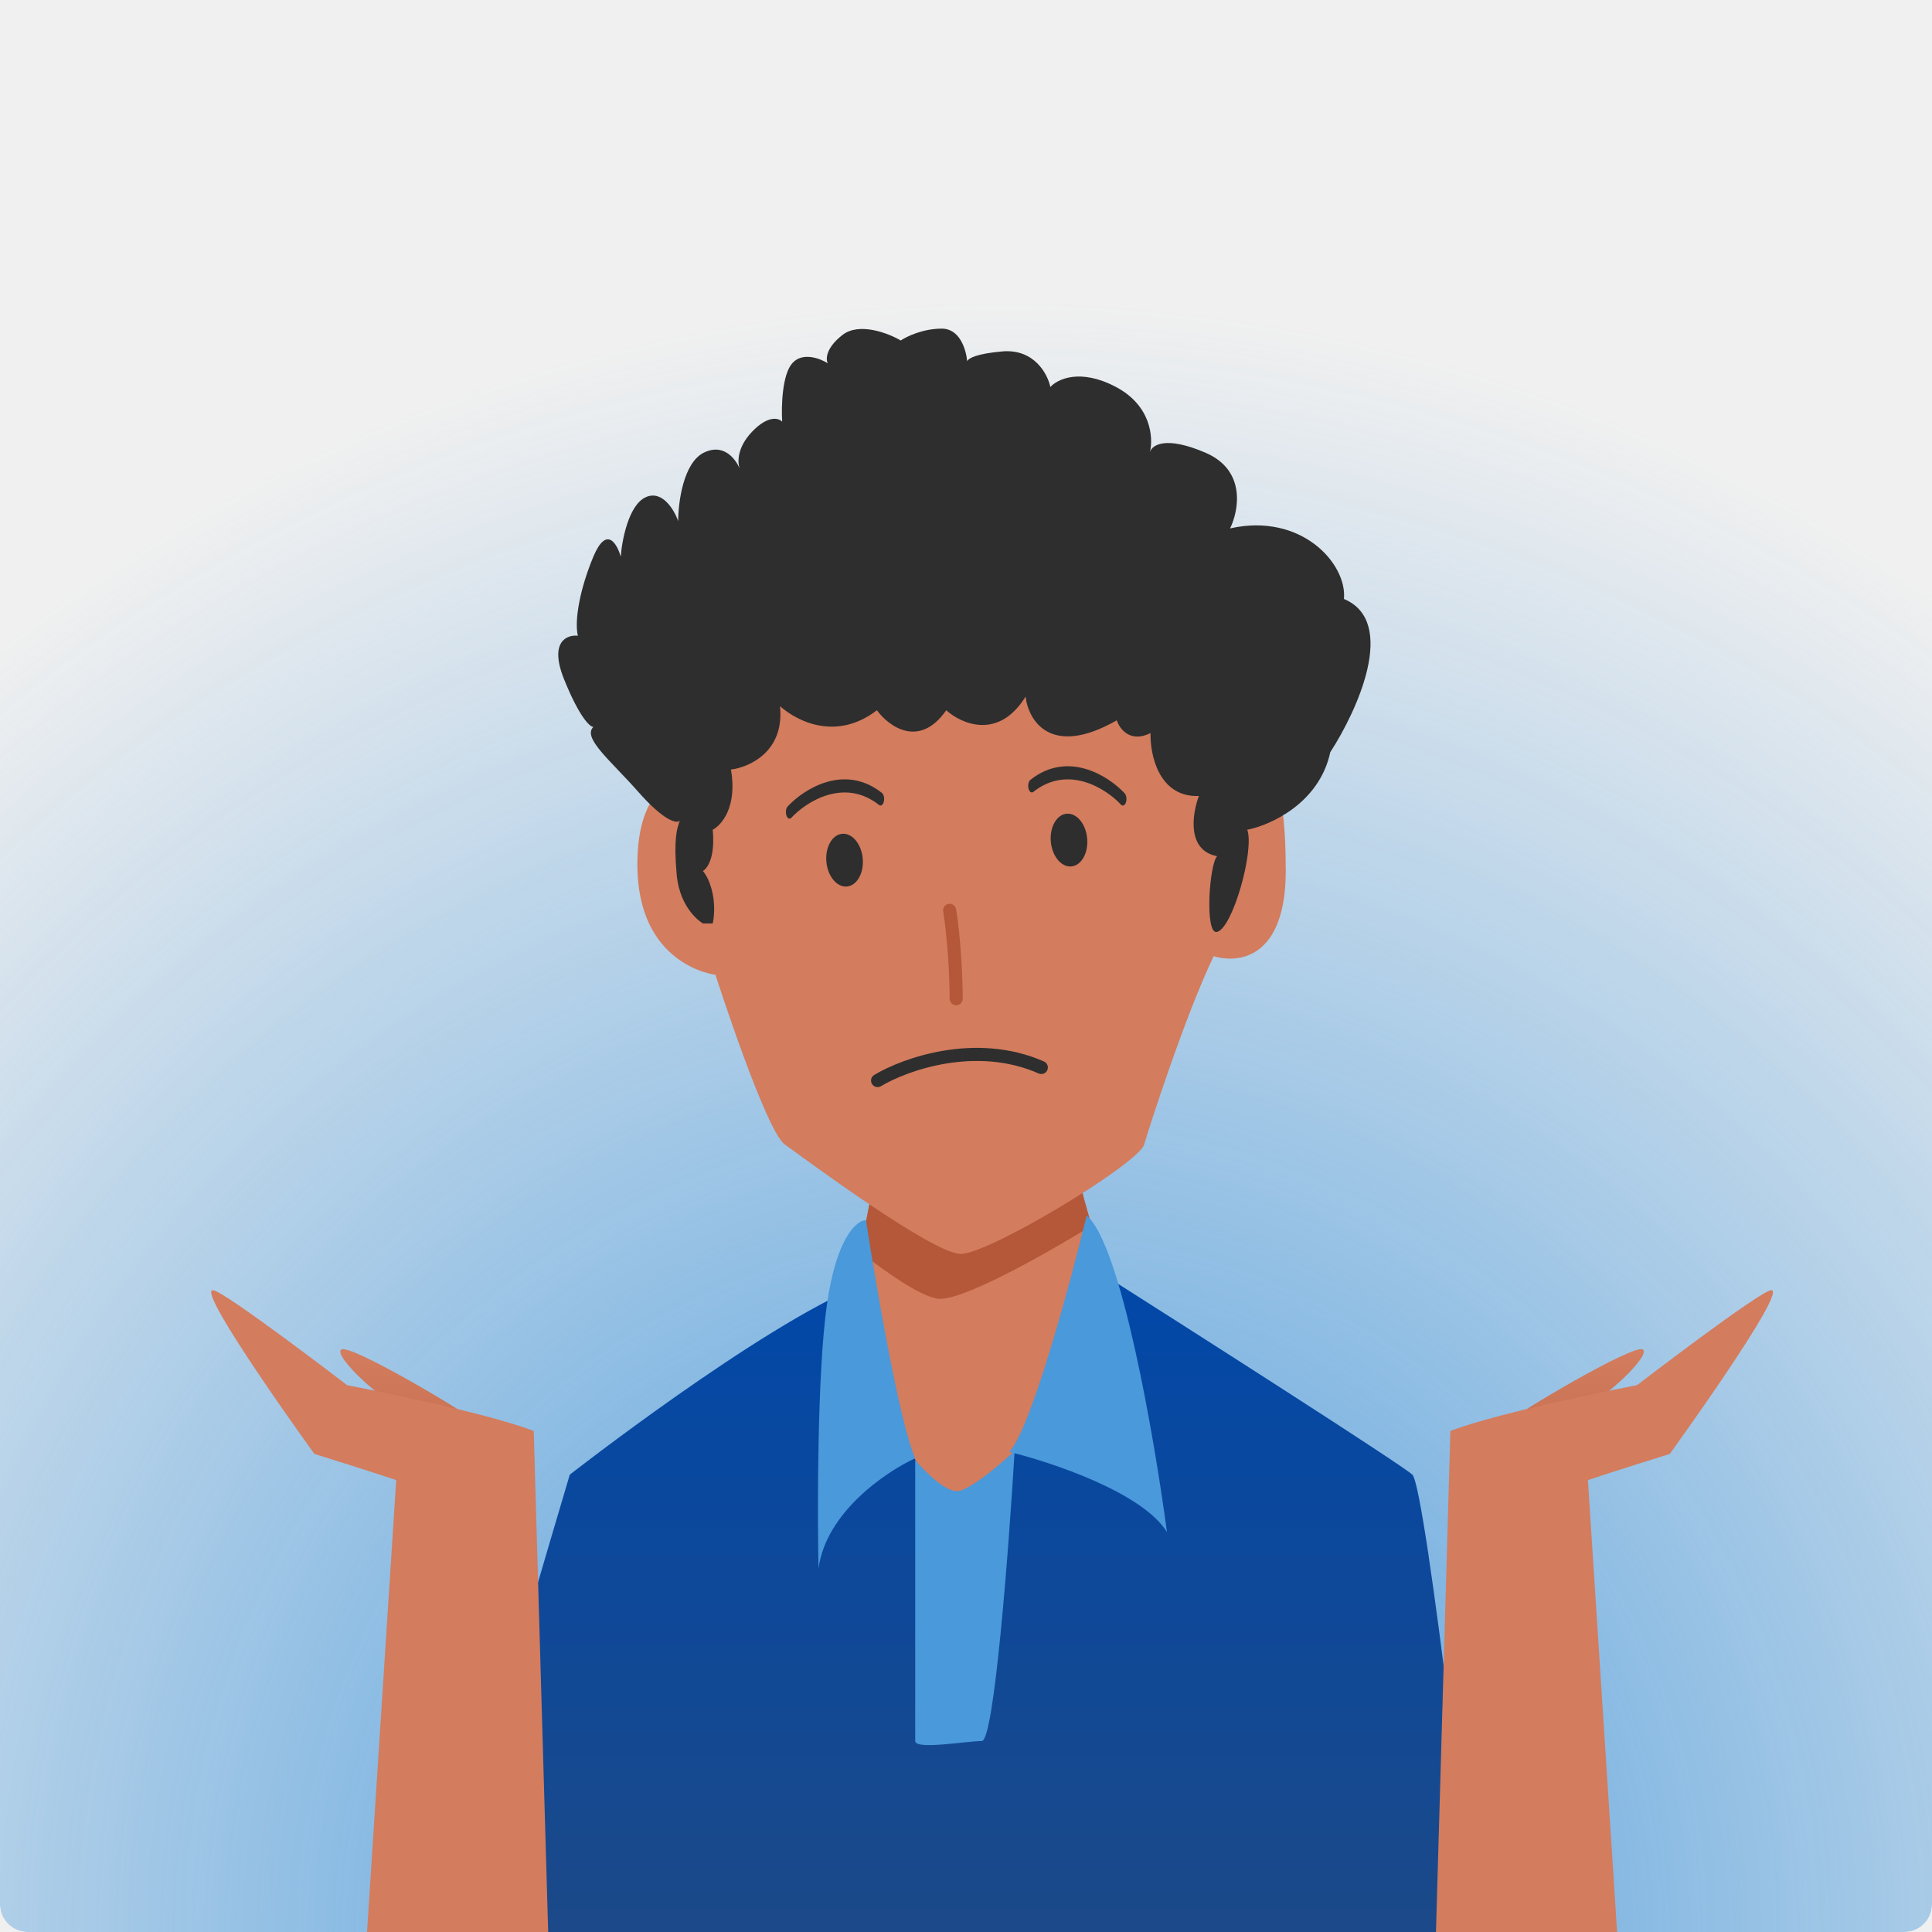
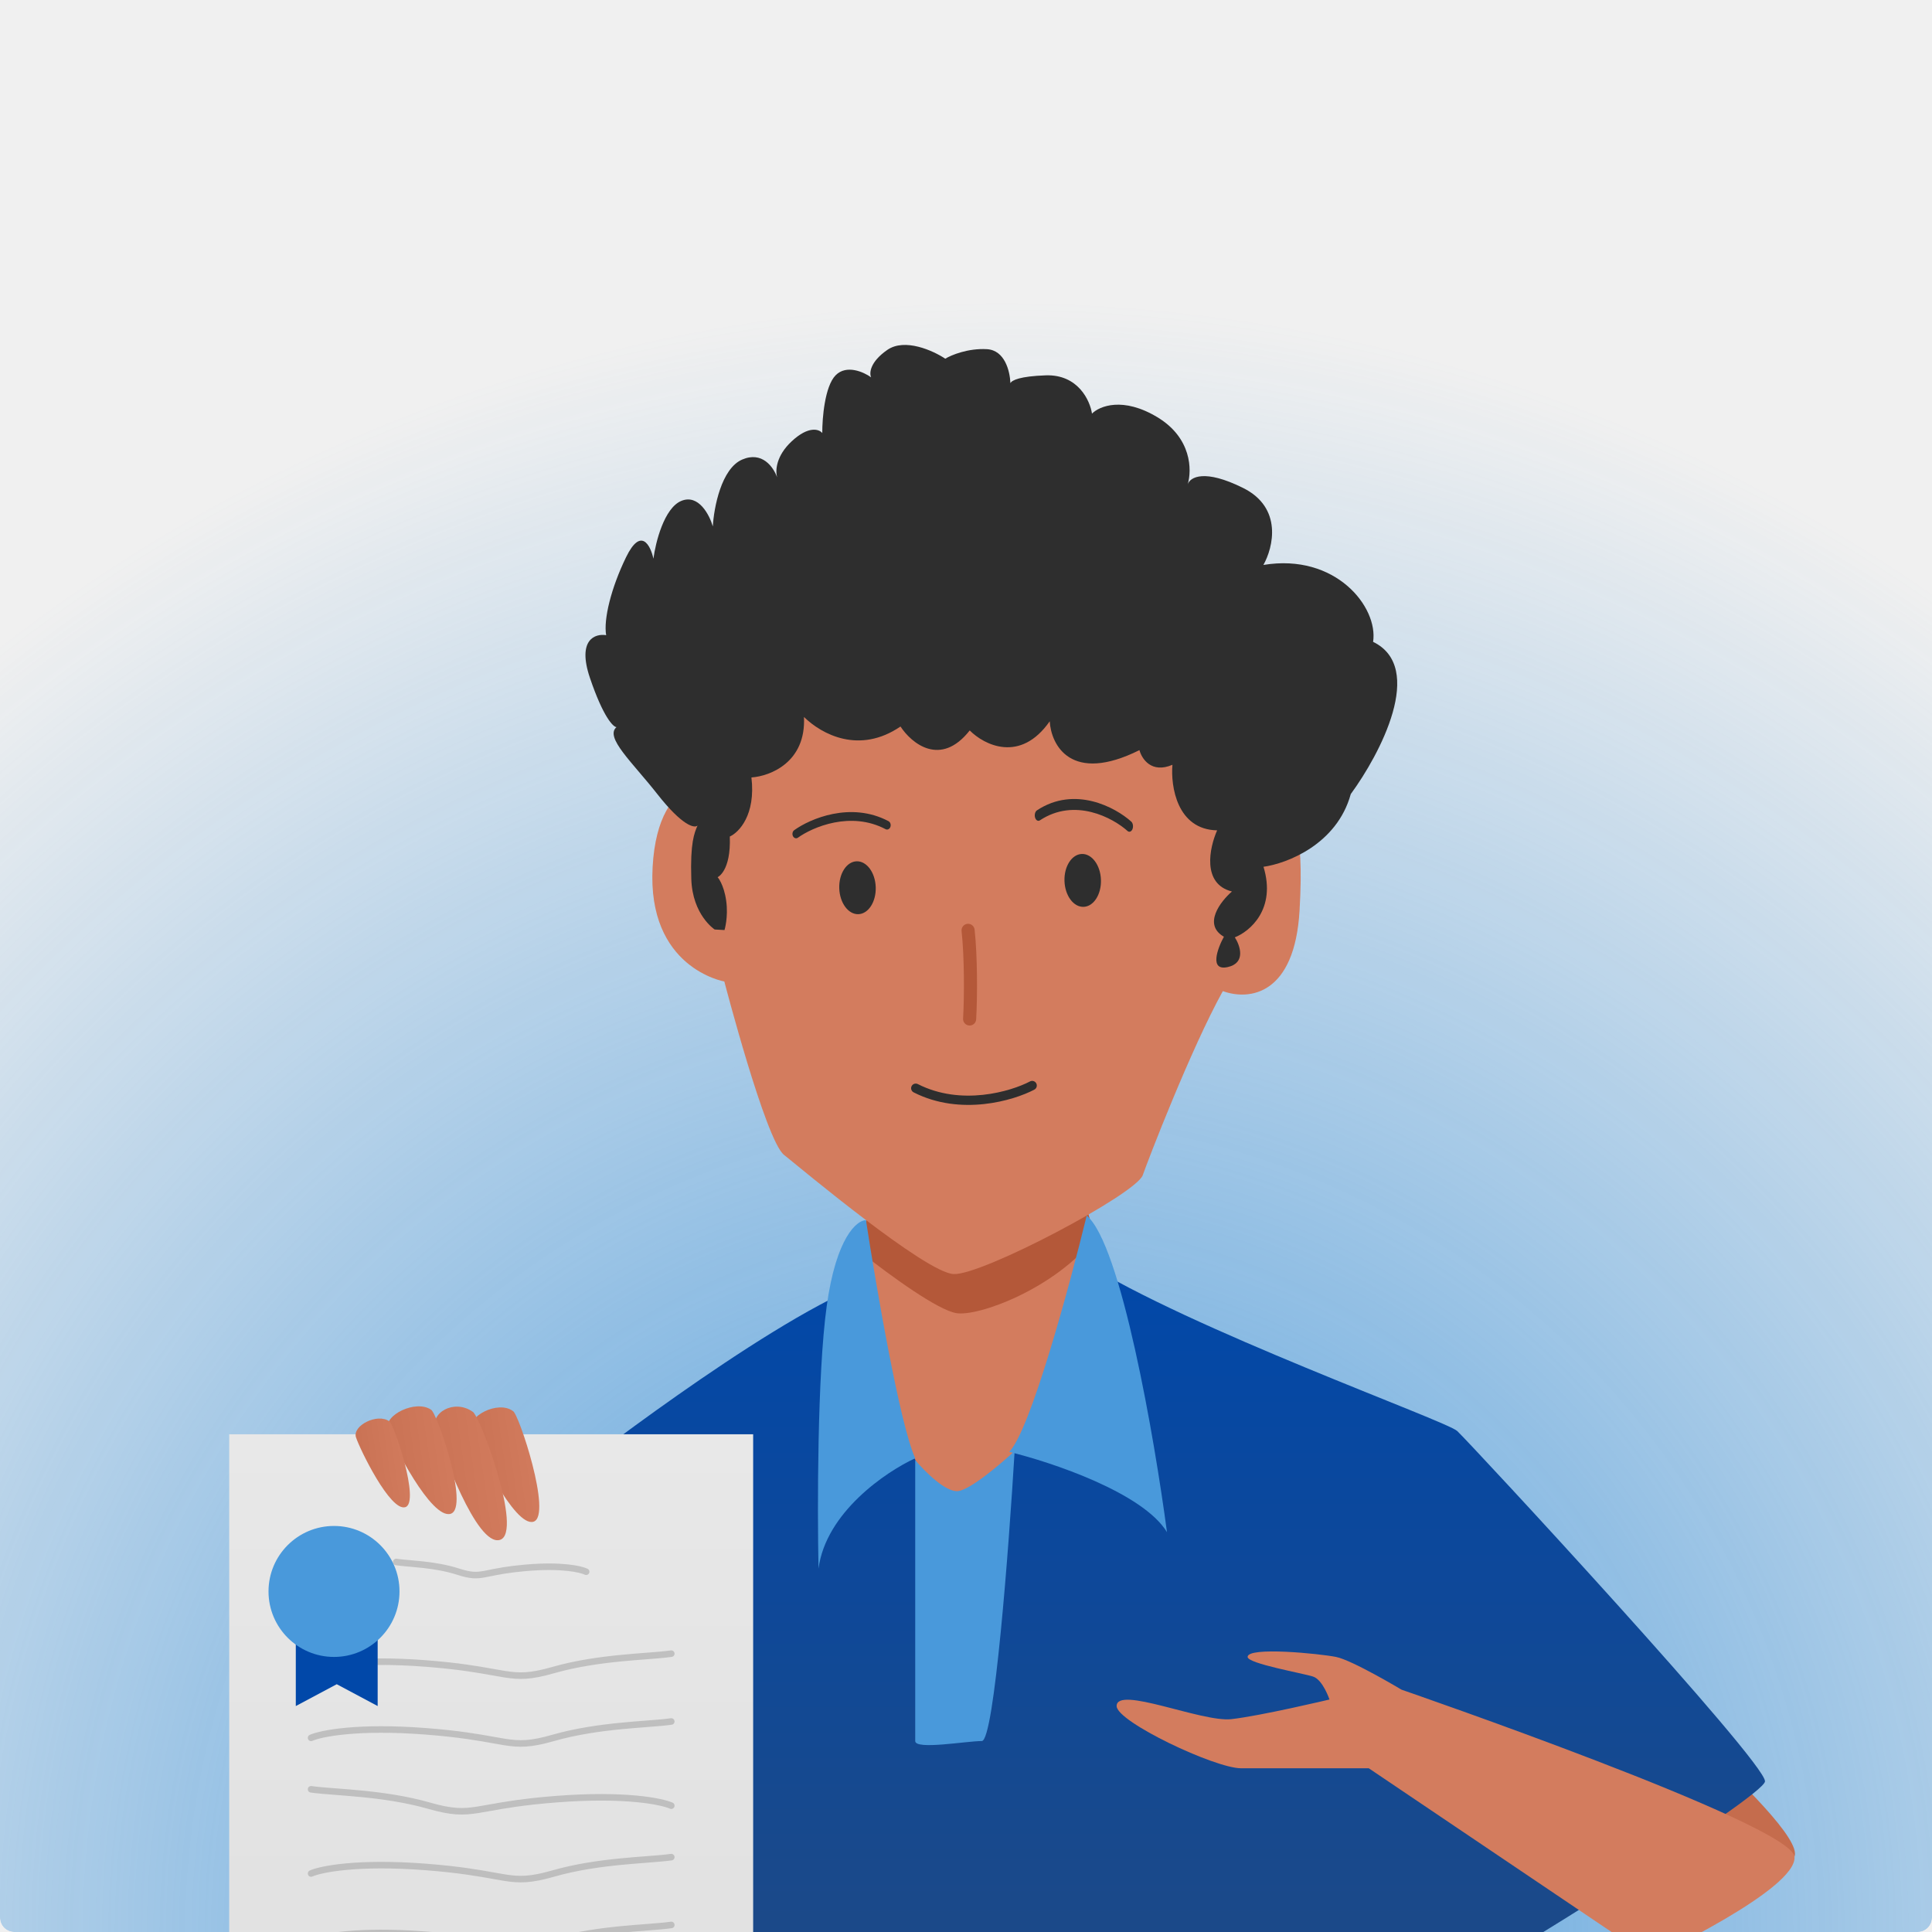
- <svg xmlns="http://www.w3.org/2000/svg" width="560" height="560" viewBox="0 0 560 560" fill="none">
-   <g clip-path="url(#clip0_343_1429)">
-     <mask id="mask0_343_1429" style="mask-type: alpha" maskUnits="userSpaceOnUse" x="0" y="0" width="560" height="560">
-       <rect width="560" height="560" fill="#D9D9D9" />
+ <svg xmlns="http://www.w3.org/2000/svg" width="1080" height="1080" viewBox="0 0 1080 1080" fill="none">
+   <g clip-path="url(#clip0_369_1179)">
+     <mask id="mask0_369_1179" style="mask-type:alpha" maskUnits="userSpaceOnUse" x="0" y="0" width="1080" height="1080">
+       <rect width="1080" height="1080" fill="#D9D9D9" />
    </mask>
-     <g mask="url(#mask0_343_1429)">
-       <rect width="560" height="560" fill="url(#paint0_radial_343_1429)" />
-       <path d="M242.277 400.21L253.911 338.867L311.551 337.017C311.551 337.017 321.334 379.586 333.497 395.979C335.258 398.353 323.449 461.552 317.368 469.748C311.287 477.945 280.616 470.806 257.084 461.552C238.258 454.148 239.369 417.572 242.277 400.21Z" fill="#D37C5E" />
-       <path fill-rule="evenodd" clip-rule="evenodd" d="M316.427 355.296C313.375 344.955 311.55 337.016 311.55 337.016L253.91 338.866L249.351 362.904C256.851 368.804 266.423 375.494 271.625 376.412C278.004 377.538 301.634 364.324 316.427 355.296Z" fill="#B45839" />
-       <path d="M227.47 331.728C221.918 327.762 207.375 282.549 207.375 282.549C207.375 282.549 184.745 280.001 184.745 250.577C184.745 221.153 203.867 225.75 203.938 220.414C201.206 196.705 214.091 150.399 287.49 154.841C360.889 159.283 368.31 202.698 362.846 223.851C369.191 222.705 372.678 227.938 372.678 252.475C372.678 277.012 359.729 279.533 351.796 277.153C343.512 294.34 332.915 327.286 331.646 331.728C330.059 337.281 286.697 363.457 278.5 363.457C270.304 363.457 233.023 335.694 227.47 331.728Z" fill="#D37C5E" />
-       <path d="M211.869 223.057C213.773 233.845 209.137 239.186 206.581 240.508C207.524 250.577 203.728 252.475 203.728 252.475C203.728 252.475 205.632 254.373 206.581 259.119C207.53 263.865 206.581 267.661 206.581 267.661H203.728C203.728 267.661 197.063 263.865 196.134 253.424C195.206 242.983 196.249 240.078 197.063 237.864C196.269 238.746 192.726 238.287 184.9 229.403C177.074 220.519 168.726 213.885 171.987 210.712C171.018 210.712 167.968 207.962 163.526 196.963C159.084 185.964 164.319 183.919 167.492 184.272C166.435 179.689 168.179 170.452 171.987 161.356C175.794 152.261 178.861 157.566 179.919 161.356C180.271 156.597 182.193 146.497 187.058 144.17C191.923 141.843 195.431 147.783 196.576 151.044C196.576 145.668 198.057 134.175 203.98 131.214C209.595 128.406 213.119 132.824 214.371 135.769C213.727 133.813 213.721 129.599 217.993 125.133C222.647 120.268 225.749 121.167 226.719 122.224C226.454 117.994 226.666 108.687 229.627 105.302C232.588 101.918 237.736 103.892 239.939 105.302C239.322 104.157 239.304 100.913 244.169 97.106C249.034 93.298 257.478 96.577 261.091 98.692C262.766 97.546 267.49 95.255 272.99 95.255C278.179 95.255 280.01 101.219 280.348 104.705C280.721 103.812 283.039 102.538 290.44 101.865C299.747 101.019 303.661 108.387 304.454 112.177C306.481 109.885 313.126 106.677 323.491 112.177C333.708 117.598 334.316 126.891 333.318 131.038C333.932 128.942 337.883 126.277 349.403 131.214C361.248 136.291 359.098 147.96 356.542 153.16C377.271 148.506 390.519 163.478 389.55 173.614C405.203 180.171 393.428 205.959 385.584 218.034C382.411 232.84 368.221 239.186 361.523 240.508C363.64 246.254 357.4 268.833 352.797 270.122C349.112 271.154 350.51 250.4 352.797 248.176C343.913 246.484 345.57 235.837 347.509 230.725C335.876 231.148 333.32 218.739 333.496 212.481C327.573 215.443 324.506 211.247 323.713 208.78C304.464 219.779 298.065 208.78 297.272 201.905C289.446 214.596 278.676 209.837 274.269 205.871C266.443 217.082 257.612 210.542 254.174 205.871C242.696 214.671 231.506 209.428 226.081 204.694C227.46 217.744 217.311 222.377 211.869 223.057Z" fill="#2E2E2E" />
-       <path d="M409.381 427.442C406.208 424.481 344.602 385.138 314.195 365.836L304.148 399.415C300.358 408.493 290.874 434.053 277.971 434.053C265.068 434.053 259.287 406.202 256.819 399.415L249.68 372.446C220.203 384.407 165.153 427.442 165.153 427.442C165.153 427.442 127.952 552.068 128.745 560C129.38 566.346 96.562 565.286 121.152 571.279C121.152 581.855 152.643 550.391 153.172 591.638H368.927L364.432 571.279H427.889C427.889 572.689 427.942 574.399 428.154 569.957C428.418 564.405 413.347 431.144 409.381 427.442Z" fill="url(#paint1_linear_343_1429)" />
-       <path d="M292.513 420.833C298.647 414.698 310.052 372.623 314.988 352.352C324.929 360.601 334.642 416.955 338.255 444.1C331.275 432.678 304.852 423.829 292.513 420.833Z" fill="#4999DB" />
-       <path d="M265.279 422.683C260.837 412.953 253.91 372.623 251.001 353.674C248.357 353.674 242.382 358.644 239.632 378.528C236.882 398.411 236.9 437.578 237.252 454.677C239.368 438.389 256.818 426.561 265.279 422.683Z" fill="#4999DB" />
-       <path d="M277.708 432.202C274.112 432.625 267.925 426.385 265.281 423.212V504.649C265.281 507.293 280.087 504.649 284.582 504.649C288.178 504.649 292.426 448.595 294.101 420.568C290.135 424.27 281.304 431.779 277.708 432.202Z" fill="#4999DB" />
-       <ellipse cx="244.8" cy="249.318" rx="5.288" ry="7.668" transform="rotate(-5.13193 244.8 249.318)" fill="#2E2E2E" />
-       <ellipse cx="309.856" cy="243.5" rx="5.288" ry="7.668" transform="rotate(-5.13193 309.856 243.5)" fill="#2E2E2E" />
-       <path fill-rule="evenodd" clip-rule="evenodd" d="M274.942 261.993C275.976 261.821 276.954 262.519 277.127 263.553C278.415 271.282 279.051 282.783 279.051 289.493C279.051 290.541 278.201 291.391 277.152 291.391C276.104 291.391 275.254 290.541 275.254 289.493C275.254 282.914 274.625 271.635 273.382 264.177C273.209 263.143 273.908 262.165 274.942 261.993Z" fill="#B45839" />
-       <path fill-rule="evenodd" clip-rule="evenodd" d="M274.257 308.271C265.995 309.631 259.102 312.584 255.349 314.835C254.45 315.375 253.284 315.083 252.745 314.184C252.206 313.285 252.497 312.119 253.396 311.58C257.553 309.086 264.898 305.964 273.641 304.524C282.396 303.083 292.677 303.31 302.595 307.674C303.555 308.096 303.99 309.216 303.568 310.176C303.146 311.135 302.025 311.571 301.066 311.149C292.001 307.16 282.508 306.912 274.257 308.271Z" fill="#2E2E2E" />
-       <path fill-rule="evenodd" clip-rule="evenodd" d="M239.898 230.445C235.308 231.807 231.479 234.763 229.394 237.017C228.894 237.557 228.246 237.265 227.947 236.365C227.647 235.465 227.809 234.298 228.308 233.758C230.618 231.261 234.698 228.136 239.555 226.694C244.419 225.251 250.131 225.478 255.641 229.847C256.174 230.27 256.416 231.391 256.181 232.352C255.947 233.313 255.324 233.749 254.791 233.326C249.755 229.333 244.481 229.085 239.898 230.445Z" fill="#2E2E2E" />
-       <path fill-rule="evenodd" clip-rule="evenodd" d="M314.406 226.649C318.997 228.011 322.826 230.967 324.911 233.221C325.41 233.761 326.058 233.469 326.358 232.569C326.657 231.669 326.495 230.502 325.996 229.962C323.687 227.465 319.606 224.34 314.749 222.898C309.885 221.455 304.174 221.682 298.664 226.051C298.13 226.474 297.888 227.595 298.123 228.556C298.358 229.517 298.98 229.953 299.513 229.53C304.549 225.537 309.823 225.289 314.406 226.649Z" fill="#2E2E2E" />
-       <path d="M98.873 391.184C101.193 389.171 137.03 410.547 137.789 412.066C136.207 413.648 121.302 408.895 116.746 408.136C112.19 407.376 96.554 393.197 98.873 391.184Z" fill="url(#paint2_linear_343_1429)" />
-       <path d="M476.241 391.184C473.921 389.171 438.084 410.547 437.325 412.066C438.907 413.648 453.813 408.895 458.368 408.136C462.924 407.376 478.561 393.197 476.241 391.184Z" fill="url(#paint3_linear_343_1429)" />
-       <path d="M154.712 414.78L159.386 577.085H105.285L114.847 429.018C108.404 426.804 91.118 421.424 91.118 421.424C91.118 421.424 56.801 373.967 61.695 373.967C64.718 373.967 100.611 401.492 100.611 401.492C100.611 401.492 139.931 409.059 154.712 414.78Z" fill="#D37C5E" />
-       <path d="M420.402 414.78L415.728 577.085H469.829L460.267 429.018C466.71 426.804 483.996 421.424 483.996 421.424C483.996 421.424 518.313 373.967 513.419 373.967C510.396 373.967 474.504 401.492 474.504 401.492C474.504 401.492 435.183 409.059 420.402 414.78Z" fill="#D37C5E" />
+     <g mask="url(#mask0_369_1179)">
+       <rect width="1080" height="1080" fill="url(#paint0_radial_369_1179)" />
+       <path d="M467.248 771.831L489.685 653.528L600.849 649.959C600.849 649.959 619.716 732.057 643.172 763.672C646.57 768.251 623.795 890.134 612.067 905.941C600.339 921.749 541.188 907.981 495.804 890.134C459.498 875.856 461.639 805.316 467.248 771.831Z" fill="#D37C5E" />
+       <path fill-rule="evenodd" clip-rule="evenodd" d="M612.204 691.699C605.152 668.688 600.848 649.959 600.848 649.959L489.684 653.528L480.9 699.842C498.577 713.79 524.093 732.196 534.509 734.034C546.692 736.184 589.725 720.435 612.204 691.699Z" fill="#B45839" />
+       <path d="M438.226 645.543C427.968 637.3 404.904 548.655 404.904 548.655C404.904 548.655 361.609 541.278 364.822 484.623C368.034 427.968 404.351 438.907 405.07 428.64C402.398 382.692 432.264 294.937 573.108 311.504C713.951 328.072 723.499 412.478 710.668 452.609C723.012 451.096 729.153 461.554 726.474 508.799C723.794 556.044 698.586 559.484 683.572 554.036C665.744 586.223 641.743 648.504 638.814 656.918C635.153 667.436 548.801 713.103 533.019 712.208C517.237 711.313 448.484 653.786 438.226 645.543Z" fill="#D37C5E" />
+       <path fill-rule="evenodd" clip-rule="evenodd" d="M466.322 459.811C457.47 461.562 450.085 465.363 446.064 468.261C445.101 468.956 443.851 468.58 443.274 467.423C442.696 466.266 443.008 464.765 443.971 464.071C448.425 460.861 456.294 456.842 465.661 454.989C475.042 453.133 486.057 453.425 496.683 459.043C497.712 459.586 498.178 461.028 497.726 462.263C497.274 463.498 496.073 464.059 495.045 463.516C485.333 458.382 475.162 458.063 466.322 459.811Z" fill="#2E2E2E" />
+       <path fill-rule="evenodd" clip-rule="evenodd" d="M610.018 453.951C618.87 456.14 626.255 460.89 630.276 464.513C631.239 465.381 632.488 464.912 633.066 463.466C633.644 462.019 633.332 460.143 632.369 459.275C627.915 455.263 620.046 450.239 610.678 447.923C601.298 445.604 590.283 445.968 579.656 452.99C578.628 453.669 578.162 455.472 578.614 457.016C579.066 458.56 580.267 459.261 581.295 458.581C591.007 452.164 601.178 451.765 610.018 453.951Z" fill="#2E2E2E" />
+       <path d="M420.053 434.598C422.54 455.577 413.031 465.355 407.965 467.621C408.681 487.111 401.164 490.351 401.164 490.351C401.164 490.351 404.624 494.214 405.933 503.456C407.242 512.697 405 519.904 405 519.904L399.506 519.593C399.506 519.593 387.087 511.554 386.44 491.35C385.792 471.145 388.118 465.665 389.926 461.491C388.302 463.101 381.531 461.832 367.431 443.871C353.332 425.911 337.983 412.226 344.609 406.472C342.742 406.366 337.17 400.739 329.818 379.075C322.466 357.411 332.77 354.046 338.841 355.071C337.305 346.131 341.672 328.536 349.997 311.438C358.321 294.341 363.647 304.892 365.27 312.305C366.468 303.179 371.271 283.941 380.892 279.992C390.514 276.043 396.619 287.864 398.47 294.268C399.057 283.916 403.162 261.949 414.89 256.894C426.009 252.1 432.312 260.992 434.401 266.799C433.375 262.962 433.823 254.848 442.537 246.714C452.028 237.855 457.903 239.925 459.655 242.067C459.608 233.892 461.031 215.995 467.103 209.802C473.174 203.608 482.869 207.972 486.958 210.927C485.895 208.654 486.215 202.407 495.998 195.607C505.782 188.807 521.681 196.042 528.408 200.509C531.758 198.486 541.104 194.59 551.693 195.19C561.685 195.757 564.559 207.44 564.83 214.19C565.646 212.512 570.249 210.311 584.572 209.823C602.585 209.21 609.316 223.825 610.429 231.209C614.583 227.018 627.728 221.566 647.085 233.287C666.166 244.842 666.322 262.801 663.947 270.677C665.358 266.708 673.257 262.008 694.899 272.772C717.152 283.841 711.737 306.074 706.248 315.808C746.67 309.111 770.545 339.386 767.571 358.795C796.995 373.13 771.506 421.5 755.085 443.892C747.359 472.056 719.344 482.725 706.302 484.539C713.538 508.24 698.633 520.708 690.275 523.979C693.249 528.574 696.612 538.333 686.268 540.607C675.924 542.88 680.557 530.238 684.166 523.633C672.294 516.831 682.218 503.944 688.664 498.351C671.743 494.122 676.096 473.803 680.387 464.172C657.94 463.716 654.374 439.543 655.397 427.514C643.669 432.569 638.222 424.156 636.964 419.318C598.7 438.395 587.581 416.517 586.804 403.194C570.348 426.777 550.131 416.437 542.079 408.319C525.785 429.051 509.495 415.494 503.387 406.125C480.325 421.816 459.351 410.498 449.423 400.791C450.653 426.068 430.604 433.882 420.053 434.598Z" fill="#2E2E2E" />
+       <path d="M922.575 1094.64C922.575 1094.64 995.795 1056.2 1003.12 1037.9C1010.44 1019.59 874.982 909.763 874.982 909.763L809.084 1006.78L922.575 1094.64Z" fill="#C56C4D" />
+       <path d="M814.576 799.932C808.457 794.221 664.589 742.765 605.947 705.54L586.57 770.3C579.261 787.808 560.972 837.101 536.088 837.101C511.203 837.101 500.053 783.389 495.294 770.3L481.526 718.288C424.678 741.356 318.508 824.353 318.508 824.353C318.508 824.353 246.765 1064.7 248.295 1080C249.519 1092.24 186.227 1090.19 233.65 1101.75C233.65 1122.15 294.383 1061.47 295.403 1141.02H711.502L702.833 1101.75H825.215C825.215 1104.47 986.236 1004.36 986.644 995.796C987.154 985.088 822.225 807.071 814.576 799.932Z" fill="url(#paint1_linear_369_1179)" />
+       <path d="M564.133 811.606C575.963 799.775 597.958 718.629 607.476 679.535C626.65 695.445 645.381 804.127 652.35 856.479C638.888 834.45 587.929 817.385 564.133 811.606Z" fill="#4999DB" />
+       <path d="M511.61 815.175C503.044 796.41 489.684 718.629 484.074 682.085C478.975 682.085 467.451 691.671 462.148 730.018C456.844 768.364 456.878 843.901 457.558 876.876C461.638 845.465 495.293 822.654 511.61 815.175Z" fill="#4999DB" />
+       <path d="M535.58 833.532C528.645 834.348 516.713 822.314 511.613 816.195V973.252C511.613 978.351 540.169 973.252 548.838 973.252C555.773 973.252 563.966 865.148 567.195 811.096C559.546 818.235 542.515 832.717 535.58 833.532Z" fill="#4999DB" />
+       <ellipse cx="479.344" cy="496.252" rx="10.198" ry="14.788" transform="rotate(-1.88626 479.344 496.252)" fill="#2E2E2E" />
+       <ellipse cx="605.243" cy="492.153" rx="10.198" ry="14.788" transform="rotate(-1.88626 605.243 492.153)" fill="#2E2E2E" />
+       <path fill-rule="evenodd" clip-rule="evenodd" d="M540.773 516.427C542.783 516.208 544.59 517.66 544.809 519.67C546.445 534.693 546.414 556.907 545.681 569.825C545.567 571.844 543.837 573.388 541.819 573.273C539.8 573.159 538.256 571.429 538.371 569.411C539.089 556.743 539.109 534.957 537.53 520.463C537.311 518.453 538.763 516.646 540.773 516.427Z" fill="#B45839" />
+       <path fill-rule="evenodd" clip-rule="evenodd" d="M549.464 612.02C560.849 610.803 570.486 607.306 575.783 604.522C577.052 603.855 578.622 604.344 579.288 605.613C579.955 606.882 579.467 608.451 578.198 609.117C572.331 612.2 562.063 615.893 550.016 617.182C537.953 618.472 523.936 617.366 510.735 610.641C509.458 609.991 508.95 608.428 509.601 607.151C510.251 605.873 511.814 605.365 513.091 606.016C525.157 612.162 538.097 613.236 549.464 612.02Z" fill="#2E2E2E" />
+       <path d="M765.153 988.475L922.577 1094.64C922.577 1094.64 1004.95 1056.2 1003.12 1037.9C1001.29 1019.59 783.458 944.543 783.458 944.543C783.458 944.543 756 928.068 746.848 926.237C737.695 924.407 697.424 920.358 697.424 926.237C697.424 929.981 728.543 935.39 734.034 937.22C739.526 939.051 743.187 950.034 743.187 950.034C743.187 950.034 704.746 959.186 688.272 961.017C671.797 962.847 624.204 942.103 624.204 953.695C624.204 962.451 679.119 988.475 693.763 988.475H765.153Z" fill="#D37C5E" />
+       <path d="M337.656 1011.66L420.029 1297.22H315.691L257.113 1009.83C244.687 1005.56 238.808 998.847 238.808 998.847C238.808 998.847 220.218 907.322 229.656 907.322C235.486 907.322 346.808 958.576 346.808 958.576C346.808 958.576 359.622 984.203 337.656 1011.66Z" fill="#D37C5E" />
+       <path d="M267.254 943.932C271.728 940.049 298.738 953.817 300.202 956.746C307.524 964.068 301.667 994.82 292.88 993.356C284.094 991.891 262.78 947.814 267.254 943.932Z" fill="url(#paint2_linear_369_1179)" />
+       <rect x="128.136" y="801.763" width="292.881" height="300.203" fill="url(#paint3_linear_369_1179)" />
+       <path opacity="0.2" fill-rule="evenodd" clip-rule="evenodd" d="M377.067 924.148C377.21 925.149 376.515 926.076 375.514 926.219C371.837 926.744 366.902 927.126 361.204 927.567C356.927 927.898 352.219 928.262 347.29 928.746C335.665 929.885 322.519 931.703 309.86 935.32C303.387 937.169 298.56 938.119 294.209 938.417C289.843 938.717 286.032 938.353 281.614 937.656C279.682 937.351 277.629 936.981 275.349 936.571C267.259 935.115 256.316 933.146 237.827 931.724C218.878 930.266 204.338 930.573 193.883 931.538C183.37 932.509 177.111 934.135 174.643 935.232C173.719 935.643 172.637 935.227 172.227 934.303C171.816 933.379 172.232 932.297 173.156 931.887C176.179 930.543 182.916 928.874 193.546 927.893C204.233 926.906 218.982 926.602 238.108 928.073C256.803 929.511 267.961 931.52 276.052 932.977C278.301 933.382 280.313 933.744 282.185 934.04C286.462 934.715 289.973 935.038 293.959 934.765C297.959 934.491 302.514 933.611 308.854 931.799C321.822 928.094 335.218 926.251 346.933 925.102C352.084 924.597 356.857 924.229 361.132 923.9C366.684 923.472 371.394 923.109 374.996 922.595C375.997 922.452 376.924 923.147 377.067 924.148Z" fill="#2E2E2E" />
+       <path opacity="0.2" fill-rule="evenodd" clip-rule="evenodd" d="M219.684 872.861C219.523 873.859 220.201 874.798 221.199 874.96C222.965 875.245 225.204 875.454 227.71 875.675C228.055 875.705 228.405 875.736 228.762 875.767C231.017 875.964 233.494 876.18 236.129 876.472C242.231 877.148 249.089 878.222 255.675 880.349C259.125 881.463 261.749 882.054 264.149 882.239C266.566 882.426 268.666 882.196 271.036 881.773C272.073 881.588 273.168 881.365 274.379 881.119C278.644 880.252 284.35 879.091 294.038 878.249C303.975 877.385 311.579 877.569 317.022 878.137C322.526 878.712 325.689 879.666 326.839 880.243C327.742 880.697 328.842 880.332 329.296 879.429C329.75 878.526 329.385 877.426 328.482 876.972C326.736 876.095 323.046 875.085 317.402 874.496C311.698 873.9 303.859 873.72 293.721 874.602C283.801 875.464 277.854 876.675 273.588 877.543C272.411 877.783 271.362 877.996 270.393 878.169C268.179 878.564 266.418 878.743 264.432 878.589C262.428 878.434 260.106 877.933 256.8 876.865C249.873 874.629 242.736 873.521 236.532 872.833C233.852 872.536 231.329 872.316 229.075 872.119C228.72 872.088 228.372 872.058 228.03 872.028C225.499 871.805 223.395 871.606 221.783 871.345C220.785 871.184 219.845 871.863 219.684 872.861Z" fill="#2E2E2E" />
+       <path opacity="0.2" fill-rule="evenodd" clip-rule="evenodd" d="M377.067 962.061C377.21 963.061 376.515 963.989 375.514 964.132C371.837 964.657 366.902 965.039 361.204 965.48C356.927 965.811 352.219 966.175 347.29 966.658C335.665 967.798 322.519 969.615 309.86 973.232C303.387 975.082 298.56 976.032 294.209 976.33C289.843 976.629 286.032 976.266 281.614 975.568C279.682 975.263 277.629 974.894 275.349 974.484C267.259 973.028 256.316 971.058 237.827 969.636C218.878 968.179 204.338 968.485 193.883 969.451C183.37 970.422 177.111 972.048 174.643 973.145C173.719 973.555 172.637 973.139 172.227 972.216C171.816 971.292 172.232 970.21 173.156 969.799C176.179 968.456 182.916 966.787 193.546 965.805C204.233 964.818 218.982 964.515 238.108 965.986C256.803 967.424 267.961 969.433 276.052 970.889C278.301 971.294 280.313 971.657 282.185 971.952C286.462 972.627 289.973 972.951 293.959 972.678C297.959 972.404 302.514 971.524 308.854 969.712C321.822 966.007 335.218 964.163 346.933 963.015C352.084 962.51 356.857 962.142 361.132 961.813C366.684 961.385 371.394 961.022 374.996 960.507C375.997 960.364 376.924 961.06 377.067 962.061Z" fill="#2E2E2E" />
+       <path opacity="0.2" fill-rule="evenodd" clip-rule="evenodd" d="M172.086 999.973C171.943 1000.97 172.638 1001.9 173.639 1002.04C177.317 1002.57 182.251 1002.95 187.949 1003.39C192.227 1003.72 196.934 1004.09 201.864 1004.57C213.488 1005.71 226.634 1007.53 239.293 1011.14C245.767 1012.99 250.593 1013.94 254.945 1014.24C259.311 1014.54 263.122 1014.18 267.539 1013.48C269.471 1013.18 271.524 1012.81 273.804 1012.4C281.894 1010.94 292.837 1008.97 311.327 1007.55C330.275 1006.09 344.815 1006.4 355.27 1007.36C365.783 1008.33 372.042 1009.96 374.511 1011.06C375.434 1011.47 376.516 1011.05 376.927 1010.13C377.337 1009.2 376.921 1008.12 375.997 1007.71C372.975 1006.37 366.237 1004.7 355.607 1003.72C344.92 1002.73 330.172 1002.43 311.046 1003.9C292.35 1005.34 281.193 1007.34 273.102 1008.8C270.852 1009.21 268.84 1009.57 266.968 1009.86C262.691 1010.54 259.18 1010.86 255.195 1010.59C251.195 1010.32 246.64 1009.44 240.299 1007.62C227.331 1003.92 213.935 1002.08 202.221 1000.93C197.069 1000.42 192.296 1000.05 188.022 999.725C182.469 999.297 177.759 998.934 174.157 998.42C173.156 998.277 172.229 998.972 172.086 999.973Z" fill="#2E2E2E" />
+       <path opacity="0.2" fill-rule="evenodd" clip-rule="evenodd" d="M377.067 1037.89C377.21 1038.89 376.515 1039.81 375.514 1039.96C371.837 1040.48 366.902 1040.86 361.204 1041.3C356.927 1041.64 352.219 1042 347.29 1042.48C335.665 1043.62 322.519 1045.44 309.86 1049.06C303.387 1050.91 298.56 1051.86 294.209 1052.15C289.843 1052.45 286.032 1052.09 281.614 1051.39C279.682 1051.09 277.629 1050.72 275.349 1050.31C267.259 1048.85 256.316 1046.88 237.827 1045.46C218.878 1044 204.338 1044.31 193.883 1045.28C183.37 1046.25 177.111 1047.87 174.643 1048.97C173.719 1049.38 172.637 1048.96 172.227 1048.04C171.816 1047.12 172.232 1046.03 173.156 1045.62C176.179 1044.28 182.916 1042.61 193.546 1041.63C204.233 1040.64 218.982 1040.34 238.108 1041.81C256.803 1043.25 267.961 1045.26 276.052 1046.71C278.301 1047.12 280.313 1047.48 282.185 1047.78C286.462 1048.45 289.973 1048.78 293.959 1048.5C297.959 1048.23 302.514 1047.35 308.854 1045.54C321.822 1041.83 335.218 1039.99 346.933 1038.84C352.084 1038.33 356.857 1037.97 361.132 1037.64C366.684 1037.21 371.394 1036.85 374.996 1036.33C375.997 1036.19 376.924 1036.88 377.067 1037.89Z" fill="#2E2E2E" />
+       <path opacity="0.2" fill-rule="evenodd" clip-rule="evenodd" d="M377.067 1075.8C377.21 1076.8 376.515 1077.73 375.514 1077.87C371.837 1078.39 366.902 1078.78 361.204 1079.22C356.927 1079.55 352.219 1079.91 347.29 1080.4C335.665 1081.54 322.519 1083.35 309.86 1086.97C303.387 1088.82 298.56 1089.77 294.209 1090.07C289.843 1090.37 286.032 1090 281.614 1089.31C279.682 1089 277.629 1088.63 275.349 1088.22C267.259 1086.76 256.316 1084.8 237.827 1083.37C218.878 1081.92 204.338 1082.22 193.883 1083.19C183.37 1084.16 177.111 1085.78 174.643 1086.88C173.719 1087.29 172.637 1086.88 172.227 1085.95C171.816 1085.03 172.232 1083.95 173.156 1083.54C176.179 1082.19 182.916 1080.52 193.546 1079.54C204.233 1078.56 218.982 1078.25 238.108 1079.72C256.803 1081.16 267.961 1083.17 276.052 1084.63C278.301 1085.03 280.313 1085.39 282.185 1085.69C286.462 1086.36 289.973 1086.69 293.959 1086.41C297.959 1086.14 302.514 1085.26 308.854 1083.45C321.822 1079.74 335.218 1077.9 346.933 1076.75C352.084 1076.25 356.857 1075.88 361.132 1075.55C366.684 1075.12 371.394 1074.76 374.996 1074.24C375.997 1074.1 376.924 1074.8 377.067 1075.8Z" fill="#2E2E2E" />
+       <path d="M298.275 850.621C308.881 847.23 289.854 789.818 286.745 788.79C278.446 782.598 260.49 791.742 263.203 800.226C265.917 808.71 287.67 854.013 298.275 850.621Z" fill="url(#paint4_linear_369_1179)" />
+       <path d="M279.51 860.788C292.705 856.718 267.963 790.258 264.117 789.096C253.89 781.973 240.162 789.646 243.433 799.502C246.703 809.357 266.315 864.859 279.51 860.788Z" fill="url(#paint5_linear_369_1179)" />
+       <path d="M251.928 846.212C262.727 842.899 244.027 788.935 240.882 787.999C232.526 782.244 214.207 791.061 216.87 799.037C219.534 807.013 241.129 849.524 251.928 846.212Z" fill="url(#paint6_linear_369_1179)" />
+       <path d="M226.605 842.501C234.993 839.847 220.079 795.335 217.625 794.544C211.08 789.756 196.872 796.89 198.998 803.468C201.124 810.046 218.218 845.155 226.605 842.501Z" fill="url(#paint7_linear_369_1179)" />
+       <path d="M165.355 874.373H211.118V953.695L188.237 941.492L165.355 953.695V874.373Z" fill="#0148A9" />
+       <circle cx="186.712" cy="889.627" r="36.61" fill="#4999DB" />
    </g>
  </g>
  <defs>
-     <radialGradient id="paint0_radial_343_1429" cx="0" cy="0" r="1" gradientUnits="userSpaceOnUse" gradientTransform="translate(290.441 560) rotate(-90) scale(472.678)">
+     <radialGradient id="paint0_radial_369_1179" cx="0" cy="0" r="1" gradientUnits="userSpaceOnUse" gradientTransform="translate(560.136 1080) rotate(-90) scale(911.593)">
      <stop stop-color="#4999DB" />
      <stop offset="1" stop-color="#4999DB" stop-opacity="0" />
    </radialGradient>
-     <linearGradient id="paint1_linear_343_1429" x1="253.875" y1="365.836" x2="253.875" y2="586.927" gradientUnits="userSpaceOnUse">
+     <linearGradient id="paint1_linear_369_1179" x1="489.615" y1="705.54" x2="489.615" y2="1131.93" gradientUnits="userSpaceOnUse">
      <stop stop-color="#0148A9" />
      <stop offset="1" stop-color="#1F4984" />
    </linearGradient>
-     <linearGradient id="paint2_linear_343_1429" x1="118.25" y1="391.051" x2="118.25" y2="412.552" gradientUnits="userSpaceOnUse">
+     <linearGradient id="paint2_linear_369_1179" x1="280.826" y1="942.101" x2="280.826" y2="983.568" gradientUnits="userSpaceOnUse">
      <stop offset="0.029" stop-color="#D37C5E" />
      <stop offset="1" stop-color="#C97254" />
    </linearGradient>
-     <linearGradient id="paint3_linear_343_1429" x1="456.864" y1="391.051" x2="456.864" y2="412.552" gradientUnits="userSpaceOnUse">
+     <linearGradient id="paint3_linear_369_1179" x1="274.576" y1="801.763" x2="274.576" y2="1101.97" gradientUnits="userSpaceOnUse">
+       <stop stop-color="#E8E8E8" />
+       <stop offset="1" stop-color="#E1E1E1" />
+     </linearGradient>
+     <linearGradient id="paint4_linear_369_1179" x1="304.025" y1="805.858" x2="262.99" y2="811.824" gradientUnits="userSpaceOnUse">
      <stop offset="0.029" stop-color="#D37C5E" />
      <stop offset="1" stop-color="#C97254" />
    </linearGradient>
-     <clipPath id="clip0_343_1429">
-       <rect width="560" height="560" rx="8" fill="white" />
+     <linearGradient id="paint5_linear_369_1179" x1="287.144" y1="808.566" x2="236.169" y2="815.977" gradientUnits="userSpaceOnUse">
+       <stop offset="0.029" stop-color="#D37C5E" />
+       <stop offset="1" stop-color="#C97254" />
+     </linearGradient>
+     <linearGradient id="paint6_linear_369_1179" x1="258.237" y1="803.918" x2="216.53" y2="809.981" gradientUnits="userSpaceOnUse">
+       <stop offset="0.029" stop-color="#D37C5E" />
+       <stop offset="1" stop-color="#C97254" />
+     </linearGradient>
+     <linearGradient id="paint7_linear_369_1179" x1="231.243" y1="807.753" x2="198.804" y2="812.468" gradientUnits="userSpaceOnUse">
+       <stop offset="0.029" stop-color="#D37C5E" />
+       <stop offset="1" stop-color="#C97254" />
+     </linearGradient>
+     <clipPath id="clip0_369_1179">
+       <rect width="1080" height="1080" rx="8" fill="white" />
    </clipPath>
  </defs>
</svg>
